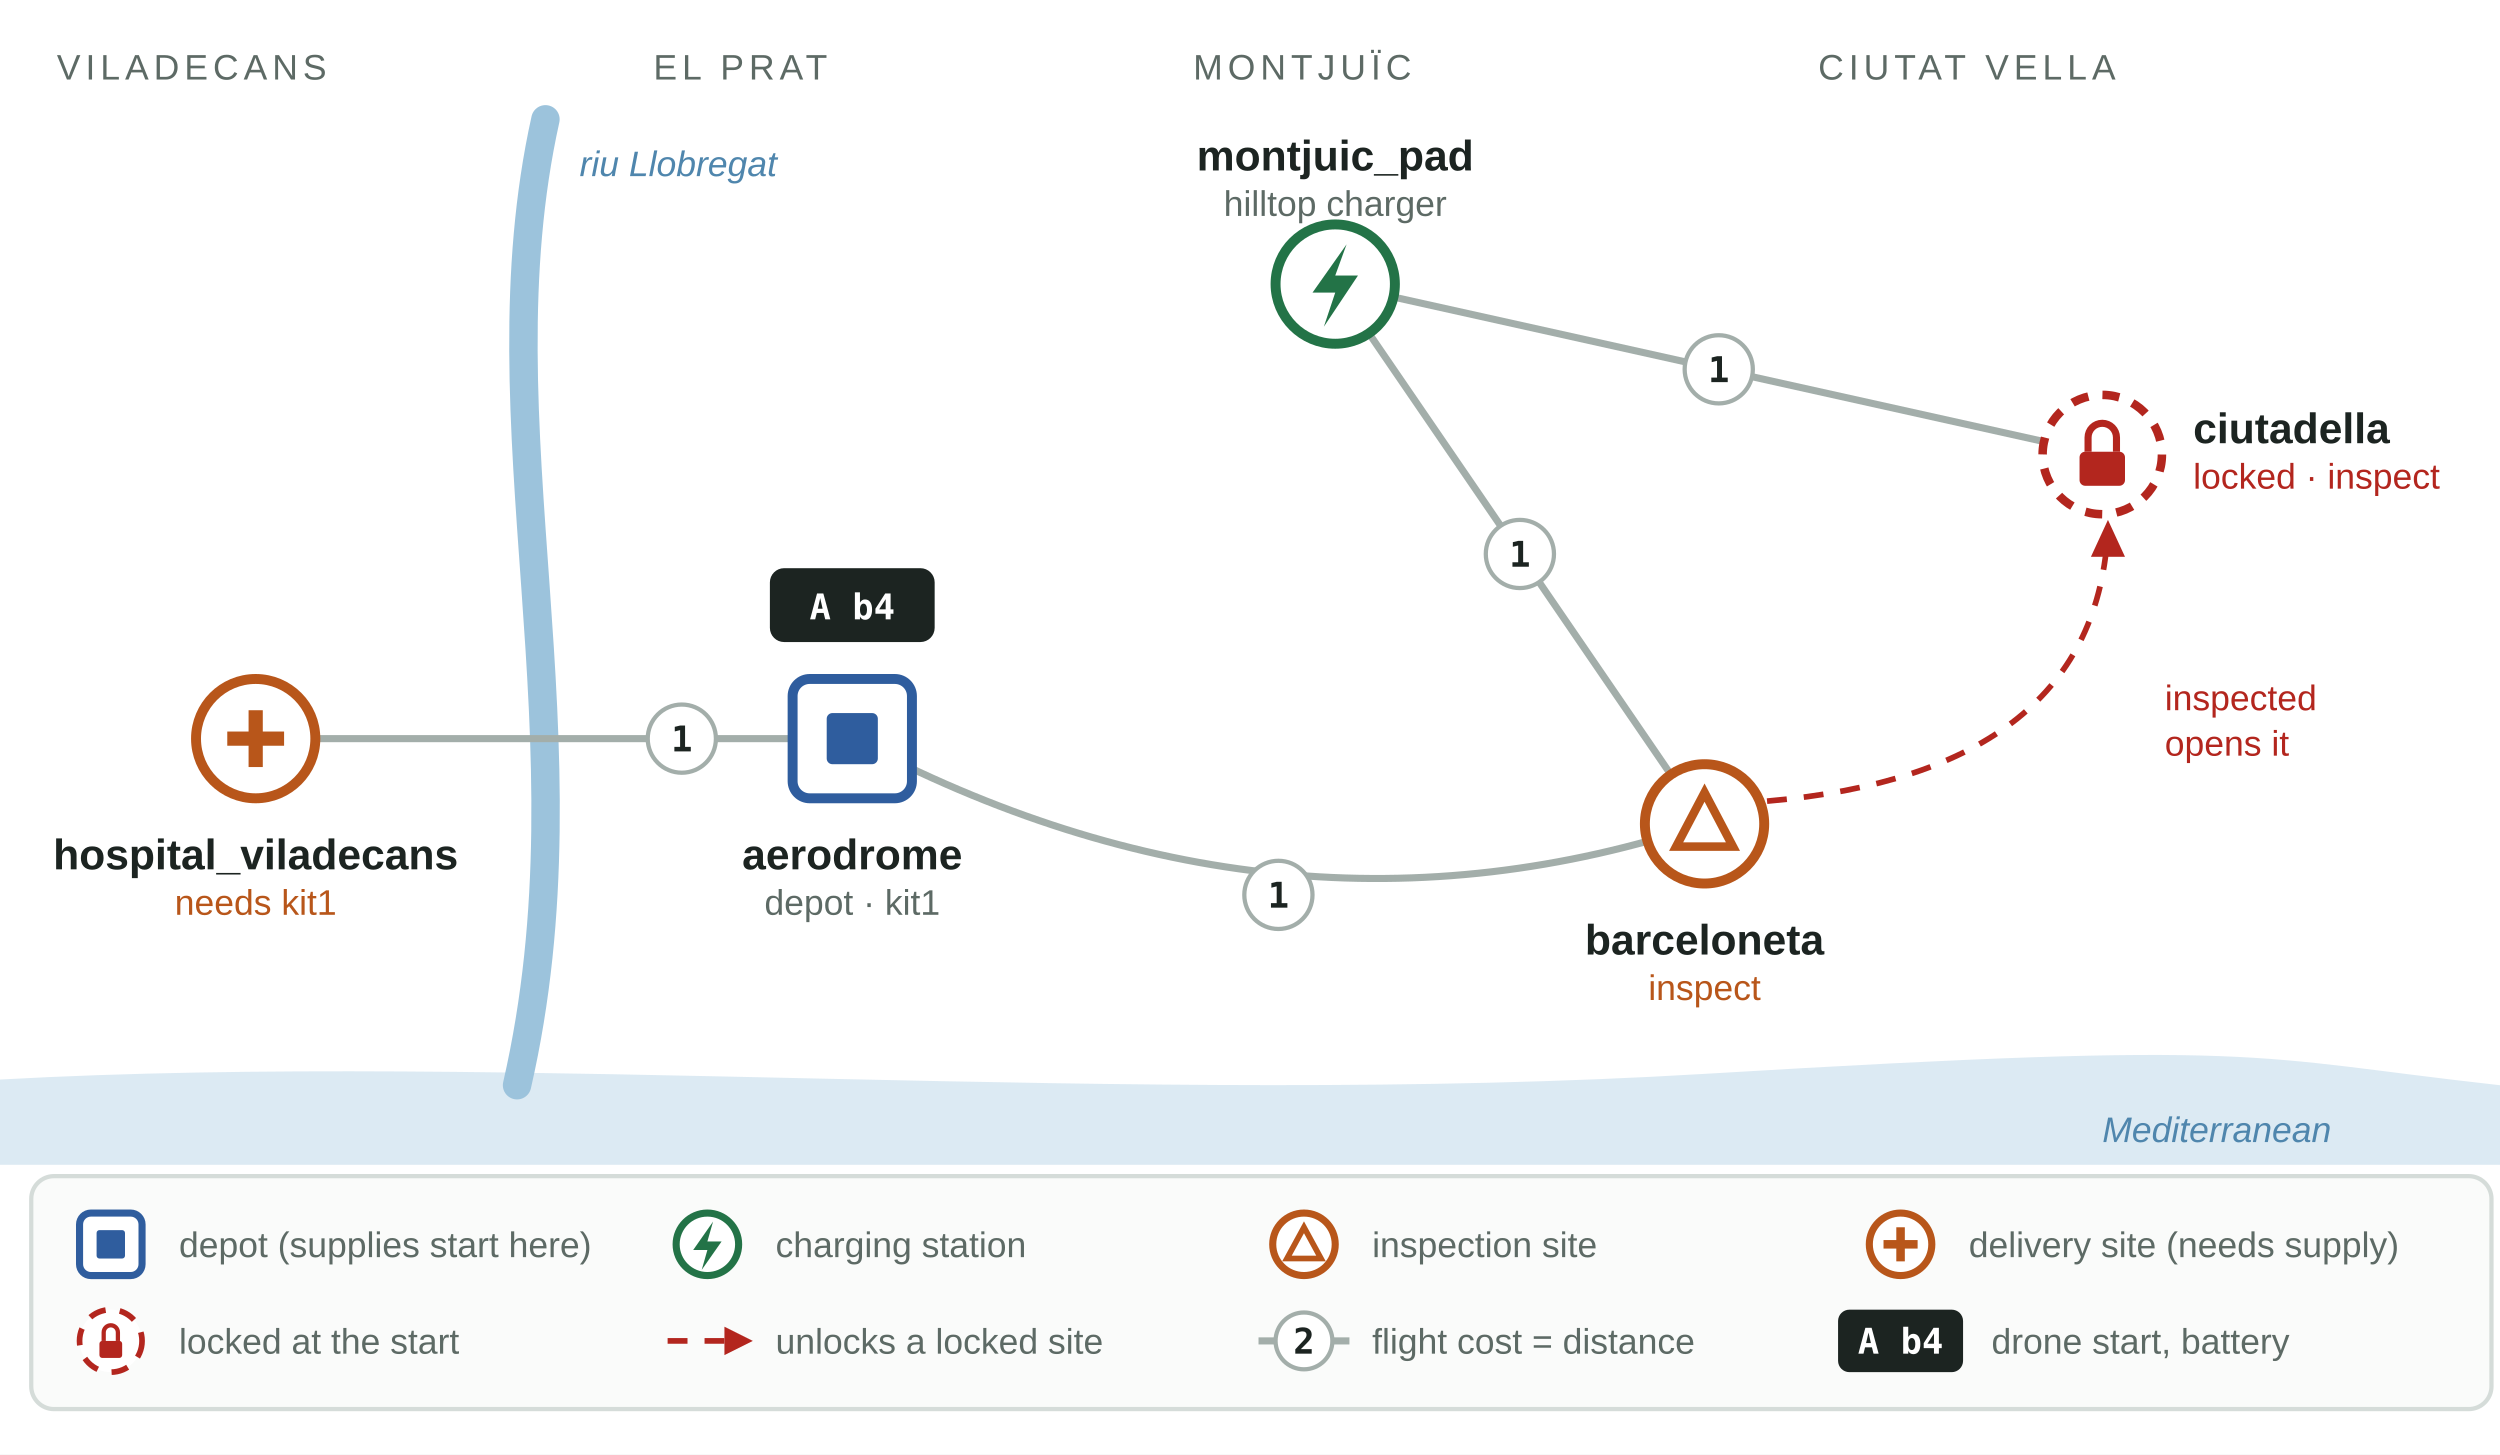
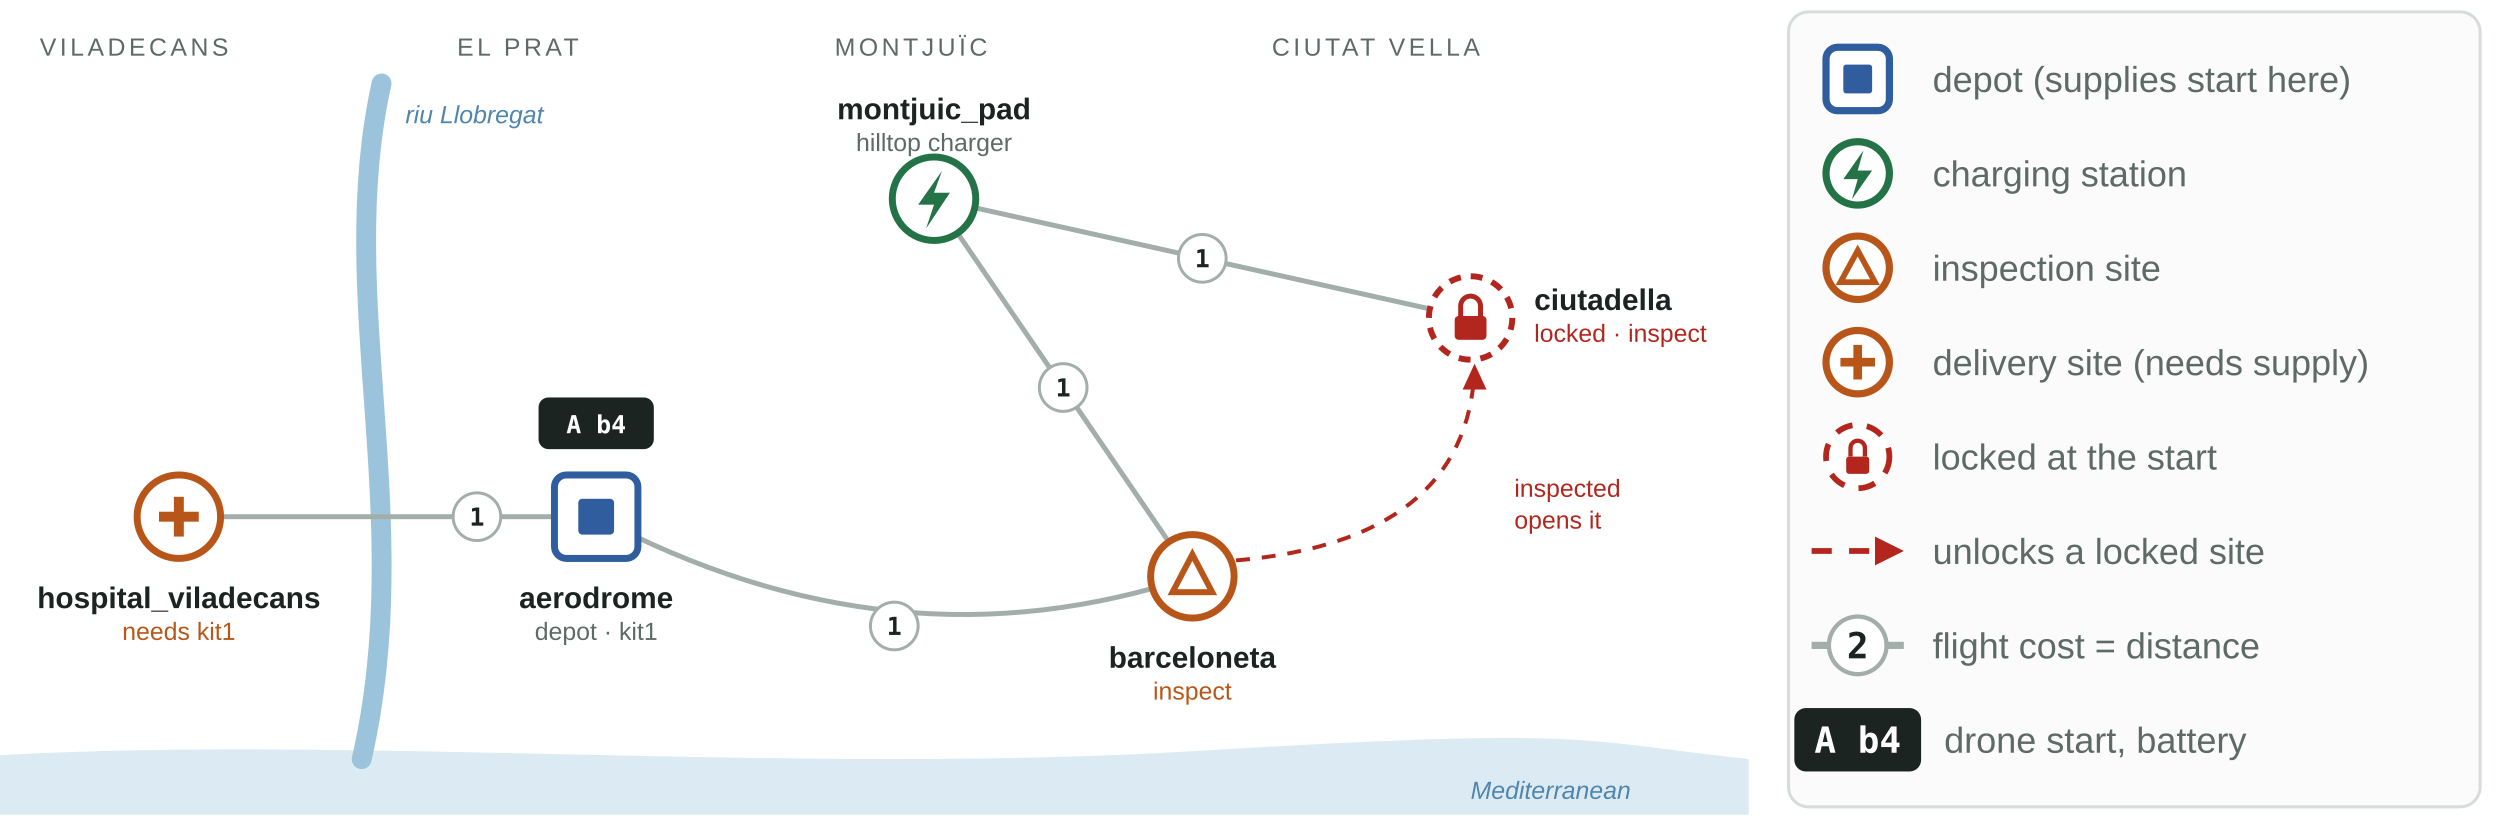
- <svg xmlns="http://www.w3.org/2000/svg" viewBox="0 70 880 512" font-family="Atkinson Hyperlegible, Segoe UI, Arial, sans-serif">
+ <svg xmlns="http://www.w3.org/2000/svg" viewBox="0 70 1258 412" font-family="Atkinson Hyperlegible, Segoe UI, Arial, sans-serif">
  <style>
    .bg { fill: #ffffff; }
    .sea { fill: #dceaf3; }
    .river { stroke: #9cc3dc; stroke-width: 10; fill: none; stroke-linecap: round; }
    .edge { stroke: #a3aeaa; stroke-width: 2.5; fill: none; }
    .wbg { fill: #ffffff; stroke: #a3aeaa; stroke-width: 1.5; }
    .w { font-family: JetBrains Mono, Consolas, monospace; font-size: 12.5px; font-weight: 600; fill: #1c2421; }
    .lbl { font-size: 15px; font-weight: 700; fill: #1c2421; }
    .sub { font-size: 12.5px; fill: #5d6a65; }
    .region { font-size: 12.5px; letter-spacing: 0.14em; fill: #5d6a65; }
    .water { font-size: 12.5px; font-style: italic; fill: #4f86ad; }
    .node { fill: #ffffff; stroke-width: 3.5; }
    .depot { stroke: #2f5d9e; }
    .charger { stroke: #237347; }
    .mission { stroke: #b8561a; }
    .locked { stroke: #b3261e; stroke-width: 3; stroke-dasharray: 6 5; }
    .f-depot { fill: #2f5d9e; }
    .f-charger { fill: #237347; }
    .f-mission { fill: #b8561a; }
    .f-locked { fill: #b3261e; }
    .s-mission { stroke: #b8561a; }
    .s-locked { stroke: #b3261e; }
    .t-mission { fill: #b8561a; }
    .t-locked { fill: #b3261e; }
    .dep { stroke: #b3261e; stroke-width: 2; stroke-dasharray: 7 6; fill: none; }
    .badge { fill: #1c2421; }
    .badge-t { fill: #ffffff; font-family: JetBrains Mono, Consolas, monospace; font-size: 12.5px; font-weight: 600; }
  </style>
-   <rect class="bg" x="0" y="0" width="880" height="582" />
+   <rect class="bg" x="0" y="0" width="1258" height="582" />
  <path class="sea" d="M0 450 C 180 440, 400 460, 600 448 S 790 442, 880 452 L 880 480 L 0 480 Z" />
  <text class="water" x="740" y="472">Mediterranean</text>
  <path class="river" d="M192 112 C 168 220, 210 330, 182 452" />
  <text class="water" x="204" y="132">riu Llobregat</text>
  <text class="region" x="20" y="98">VILADECANS</text>
  <text class="region" x="230" y="98">EL PRAT</text>
  <text class="region" x="420" y="98">MONTJUÏC</text>
  <text class="region" x="640" y="98">CIUTAT VELLA</text>
  <line class="edge" x1="90" y1="330" x2="300" y2="330" />
  <path class="edge" d="M300 330 Q 450 410 600 360" />
  <line class="edge" x1="600" y1="360" x2="470" y2="170" />
  <line class="edge" x1="470" y1="170" x2="740" y2="230" />
  <path class="dep" d="M622 352 Q 738 342 742 256" />
  <polygon class="f-locked" points="742,253 736,266 748,266" />
  <text class="sub t-locked" x="762" y="320">inspected</text>
  <text class="sub t-locked" x="762" y="336">opens it</text>
  <circle class="wbg" cx="240" cy="330" r="12" />
  <text class="w" x="240" y="334.5" text-anchor="middle">1</text>
  <circle class="wbg" cx="450" cy="385" r="12" />
  <text class="w" x="450" y="389.5" text-anchor="middle">1</text>
  <circle class="wbg" cx="535" cy="265" r="12" />
  <text class="w" x="535" y="269.5" text-anchor="middle">1</text>
  <circle class="wbg" cx="605" cy="200" r="12" />
  <text class="w" x="605" y="204.5" text-anchor="middle">1</text>
  <circle class="node mission" cx="90" cy="330" r="21" />
  <path class="s-mission" d="M90 320 v20 M80 330 h20" stroke-width="5" />
  <text class="lbl" x="90" y="376" text-anchor="middle">hospital_viladecans</text>
  <text class="sub t-mission" x="90" y="392" text-anchor="middle">needs kit1</text>
  <rect class="node depot" x="279" y="309" width="42" height="42" rx="6" />
  <rect class="f-depot" x="291" y="321" width="18" height="18" rx="2" />
  <text class="lbl" x="300" y="376" text-anchor="middle">aerodrome</text>
  <text class="sub" x="300" y="392" text-anchor="middle">depot · kit1</text>
  <circle class="node mission" cx="600" cy="360" r="21" />
  <polygon points="600,349 610,368 590,368" fill="none" class="s-mission" stroke-width="3" />
  <text class="lbl" x="600" y="406" text-anchor="middle">barceloneta</text>
  <text class="sub t-mission" x="600" y="422" text-anchor="middle">inspect</text>
  <circle class="node charger" cx="470" cy="170" r="21" />
  <polygon class="f-charger" points="474,156 462,173 470,173 466,185 478,167 470,167" />
  <text class="lbl" x="470" y="130" text-anchor="middle">montjuic_pad</text>
  <text class="sub" x="470" y="146" text-anchor="middle">hilltop charger</text>
  <circle class="node locked" cx="740" cy="230" r="21" />
  <rect class="f-locked" x="732" y="229" width="16" height="12" rx="2" />
  <path class="s-locked" d="M735 229 v-5 a5 5 0 0 1 10 0 v5" fill="none" stroke-width="2.5" />
  <text class="lbl" x="772" y="226">ciutadella</text>
  <text class="sub t-locked" x="772" y="242">locked · inspect</text>
  <rect class="badge" x="271" y="270" width="58" height="26" rx="5" />
  <text class="badge-t" x="300" y="288" text-anchor="middle">A b4</text>
-   <g transform="translate(25,508)">
-     <rect x="-14" y="-24" width="866" height="82" rx="8" fill="#fafbfa" stroke="#d5dcd9" stroke-width="1.5" />
-     <rect class="node depot" x="3" y="-11" width="22" height="22" rx="4" style="stroke-width:2.5" />
-     <rect class="f-depot" x="9" y="-5" width="10" height="10" rx="1" />
-     <text class="sub" x="38" y="4.5">depot (supplies start here)</text>
-     <circle class="node charger" cx="224" cy="0" r="11" style="stroke-width:2.5" />
-     <polygon class="f-charger" points="226,-8 219,2 224,2 222,9 229,-1 224,-1" />
-     <text class="sub" x="248" y="4.5">charging station</text>
-     <circle class="node mission" cx="434" cy="0" r="11" style="stroke-width:2.5" />
-     <polygon points="434,-6 440,5 428,5" fill="none" class="s-mission" stroke-width="2" />
-     <text class="sub" x="458" y="4.5">inspection site</text>
-     <circle class="node mission" cx="644" cy="0" r="11" style="stroke-width:2.5" />
-     <path class="s-mission" d="M644 -6 v12 M638 0 h12" stroke-width="3" />
-     <text class="sub" x="668" y="4.5">delivery site (needs supply)</text>
-     <circle class="node locked" cx="14" cy="34" r="11" style="stroke-width:2" />
-     <rect class="f-locked" x="10" y="34" width="8" height="6" rx="1" />
-     <path class="s-locked" d="M11.5 34 v-3 a2.5 2.5 0 0 1 5 0 v3" fill="none" stroke-width="1.5" />
-     <text class="sub" x="38" y="38.5">locked at the start</text>
-     <path class="dep" d="M210 34 h24" />
-     <polygon class="f-locked" points="240,34 230,29 230,39" />
-     <text class="sub" x="248" y="38.5">unlocks a locked site</text>
-     <line class="edge" x1="418" y1="34" x2="450" y2="34" />
-     <circle class="wbg" cx="434" cy="34" r="10" />
-     <text class="w" x="434" y="38.5" text-anchor="middle">2</text>
-     <text class="sub" x="458" y="38.5">flight cost = distance</text>
-     <rect class="badge" x="622" y="23" width="44" height="22" rx="4" />
-     <text class="badge-t" x="644" y="38.5" text-anchor="middle">A b4</text>
-     <text class="sub" x="676" y="38.5">drone start, battery</text>
+   <g transform="translate(900,76)">
+     <rect x="0" y="0" width="348" height="400" rx="10" fill="#fafbfa" stroke="#d5dcd9" stroke-width="1.5" />
+     <g transform="translate(0,33.75) scale(1.45)">
+       <rect class="node depot" x="13" y="-11" width="22" height="22" rx="4" style="stroke-width:2.5" />
+       <rect class="f-depot" x="19" y="-5" width="10" height="10" rx="1" />
+       <text class="sub" x="50" y="4.5">depot (supplies start here)</text>
+     </g>
+     <g transform="translate(0,81.25) scale(1.45)">
+       <circle class="node charger" cx="24" cy="0" r="11" style="stroke-width:2.5" />
+       <polygon class="f-charger" points="26,-8 19,2 24,2 22,9 29,-1 24,-1" />
+       <text class="sub" x="50" y="4.5">charging station</text>
+     </g>
+     <g transform="translate(0,128.75) scale(1.45)">
+       <circle class="node mission" cx="24" cy="0" r="11" style="stroke-width:2.5" />
+       <polygon points="24,-6 30,5 18,5" fill="none" class="s-mission" stroke-width="2" />
+       <text class="sub" x="50" y="4.5">inspection site</text>
+     </g>
+     <g transform="translate(0,176.25) scale(1.45)">
+       <circle class="node mission" cx="24" cy="0" r="11" style="stroke-width:2.5" />
+       <path class="s-mission" d="M24 -6 v12 M18 0 h12" stroke-width="3" />
+       <text class="sub" x="50" y="4.5">delivery site (needs supply)</text>
+     </g>
+     <g transform="translate(0,223.75) scale(1.45)">
+       <circle class="node locked" cx="24" cy="0" r="11" style="stroke-width:2" />
+       <rect class="f-locked" x="20" y="0" width="8" height="6" rx="1" />
+       <path class="s-locked" d="M21.5 0 v-3 a2.5 2.5 0 0 1 5 0 v3" fill="none" stroke-width="1.5" />
+       <text class="sub" x="50" y="4.5">locked at the start</text>
+     </g>
+     <g transform="translate(0,271.25) scale(1.45)">
+       <path class="dep" d="M8 0 h24" />
+       <polygon class="f-locked" points="40,0 30,-5 30,5" />
+       <text class="sub" x="50" y="4.5">unlocks a locked site</text>
+     </g>
+     <g transform="translate(0,318.75) scale(1.45)">
+       <line class="edge" x1="8" y1="0" x2="40" y2="0" />
+       <circle class="wbg" cx="24" cy="0" r="10" />
+       <text class="w" x="24" y="4.5" text-anchor="middle">2</text>
+       <text class="sub" x="50" y="4.5">flight cost = distance</text>
+     </g>
+     <g transform="translate(0,366.25) scale(1.45)">
+       <rect class="badge" x="2" y="-11" width="44" height="22" rx="4" />
+       <text class="badge-t" x="24" y="4.5" text-anchor="middle">A b4</text>
+       <text class="sub" x="54" y="4.5">drone start, battery</text>
+     </g>
  </g>
</svg>
